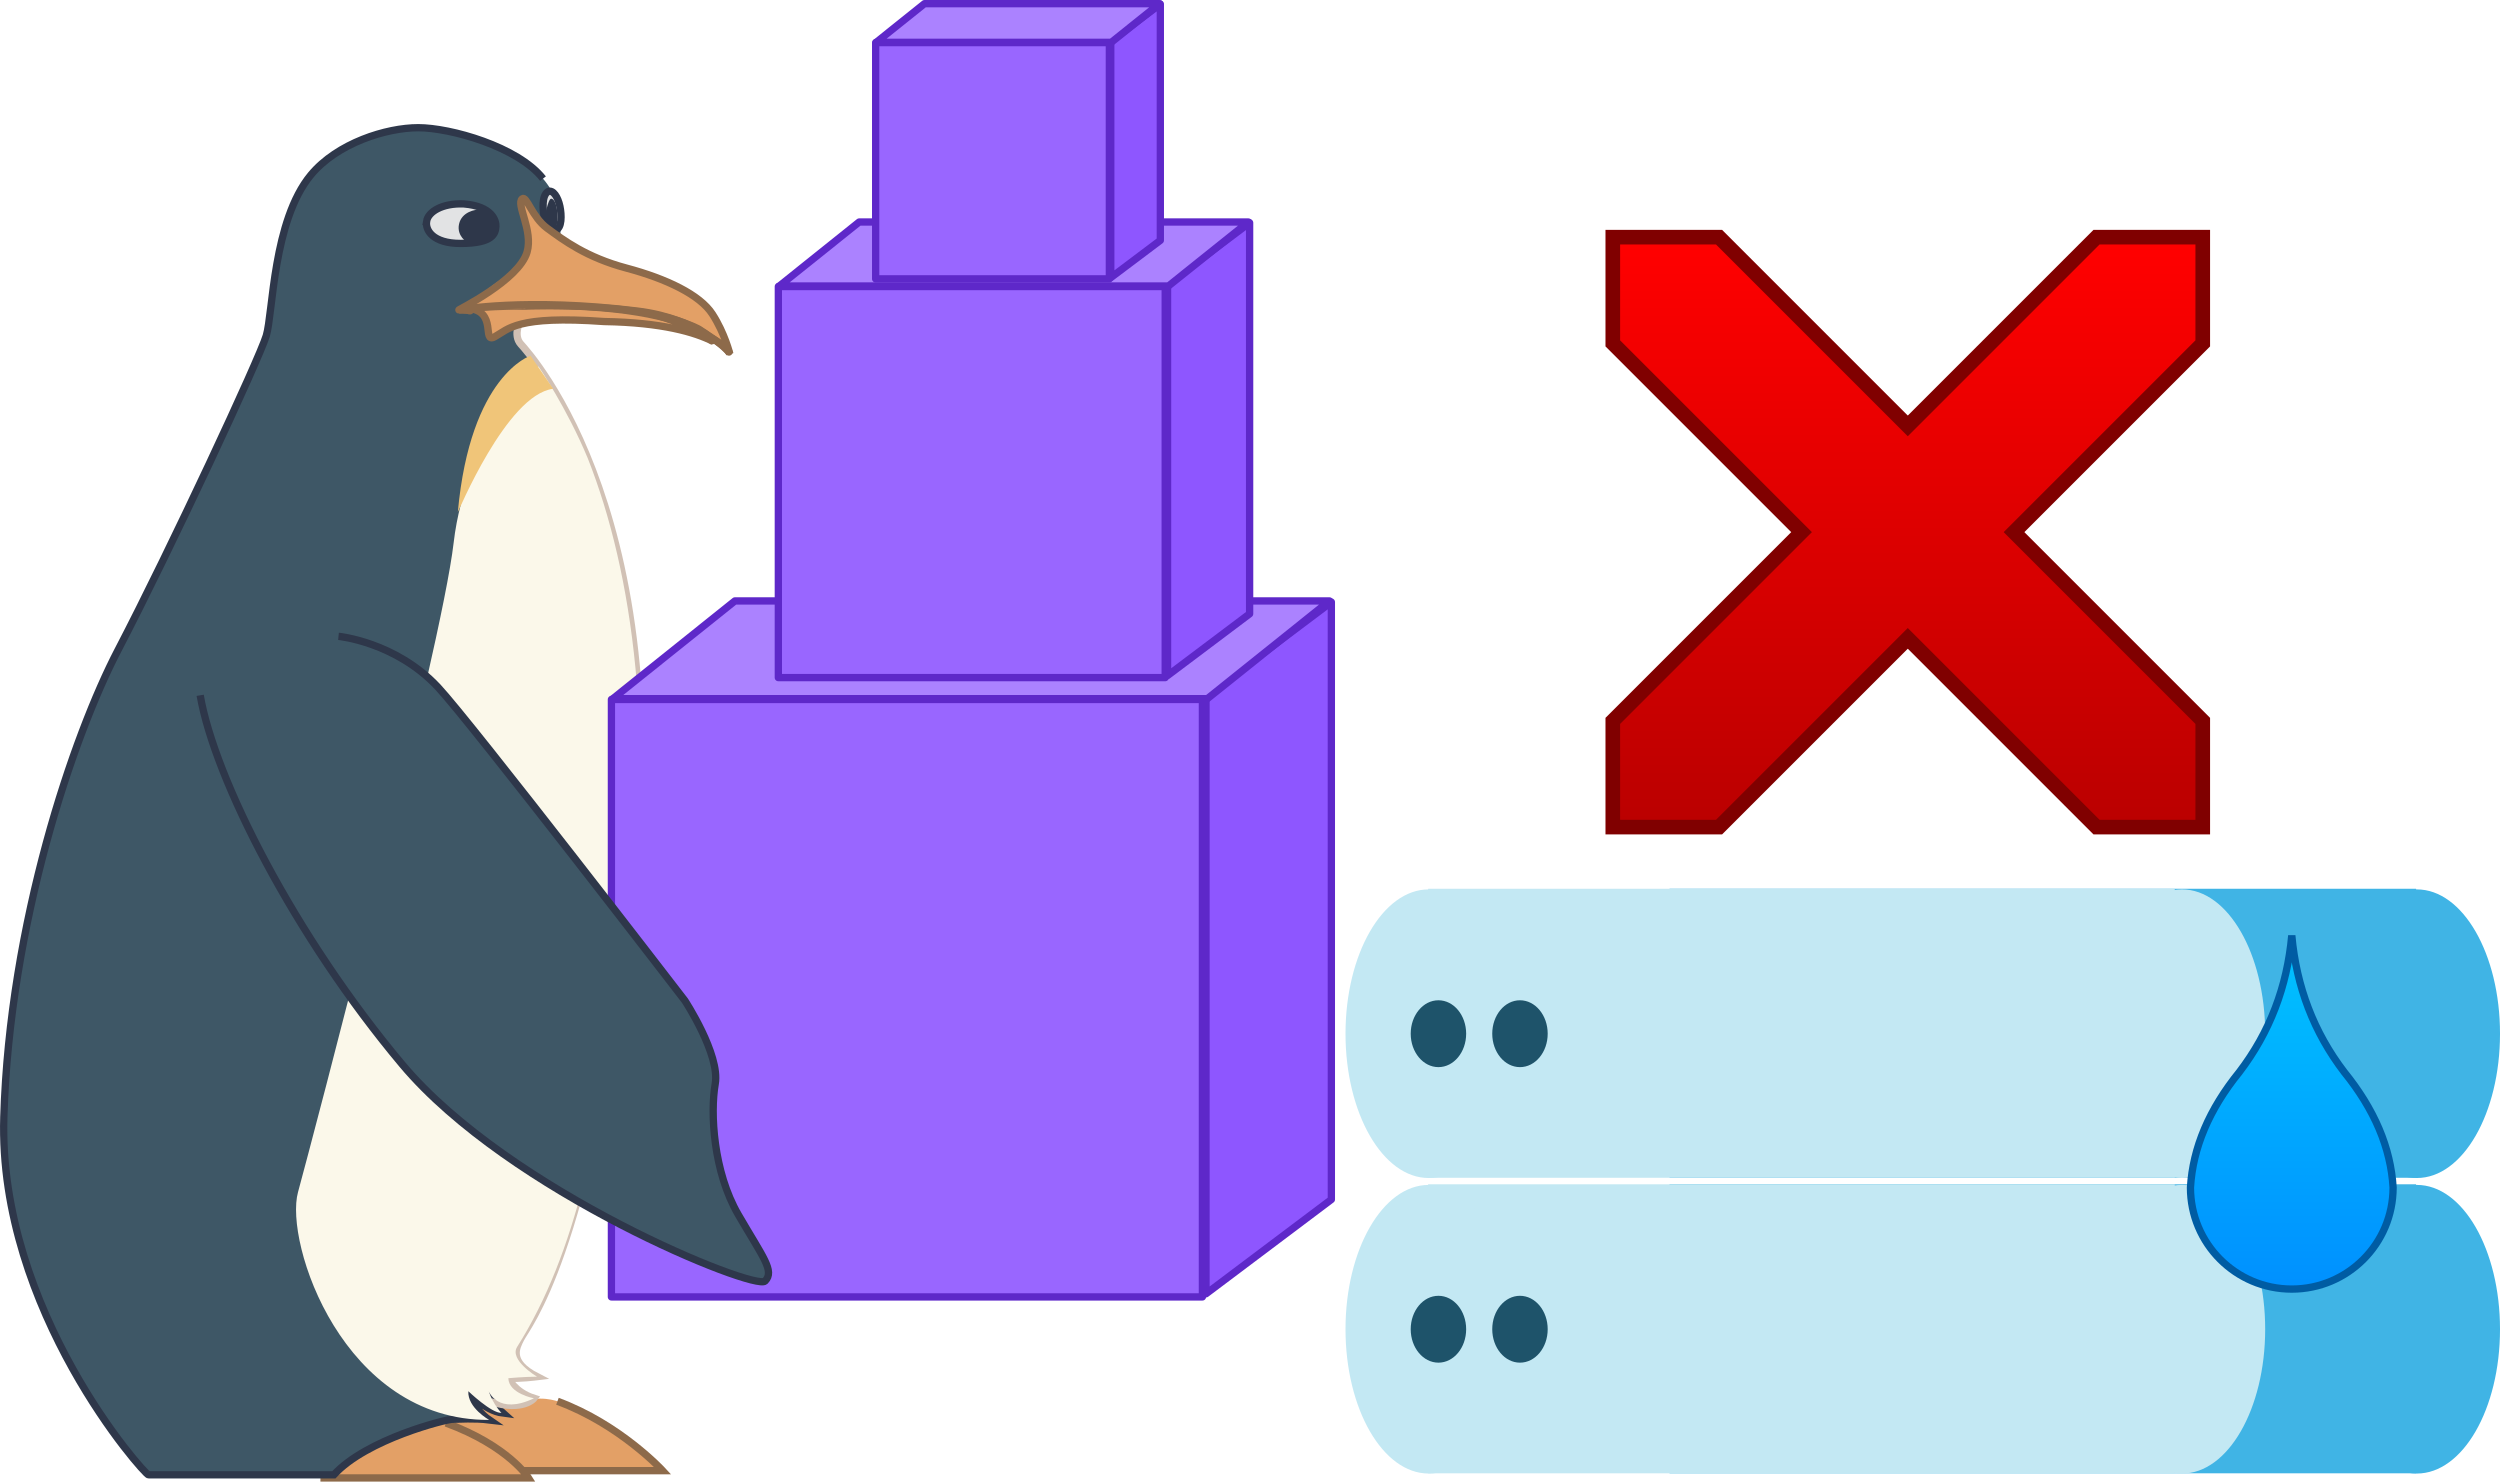
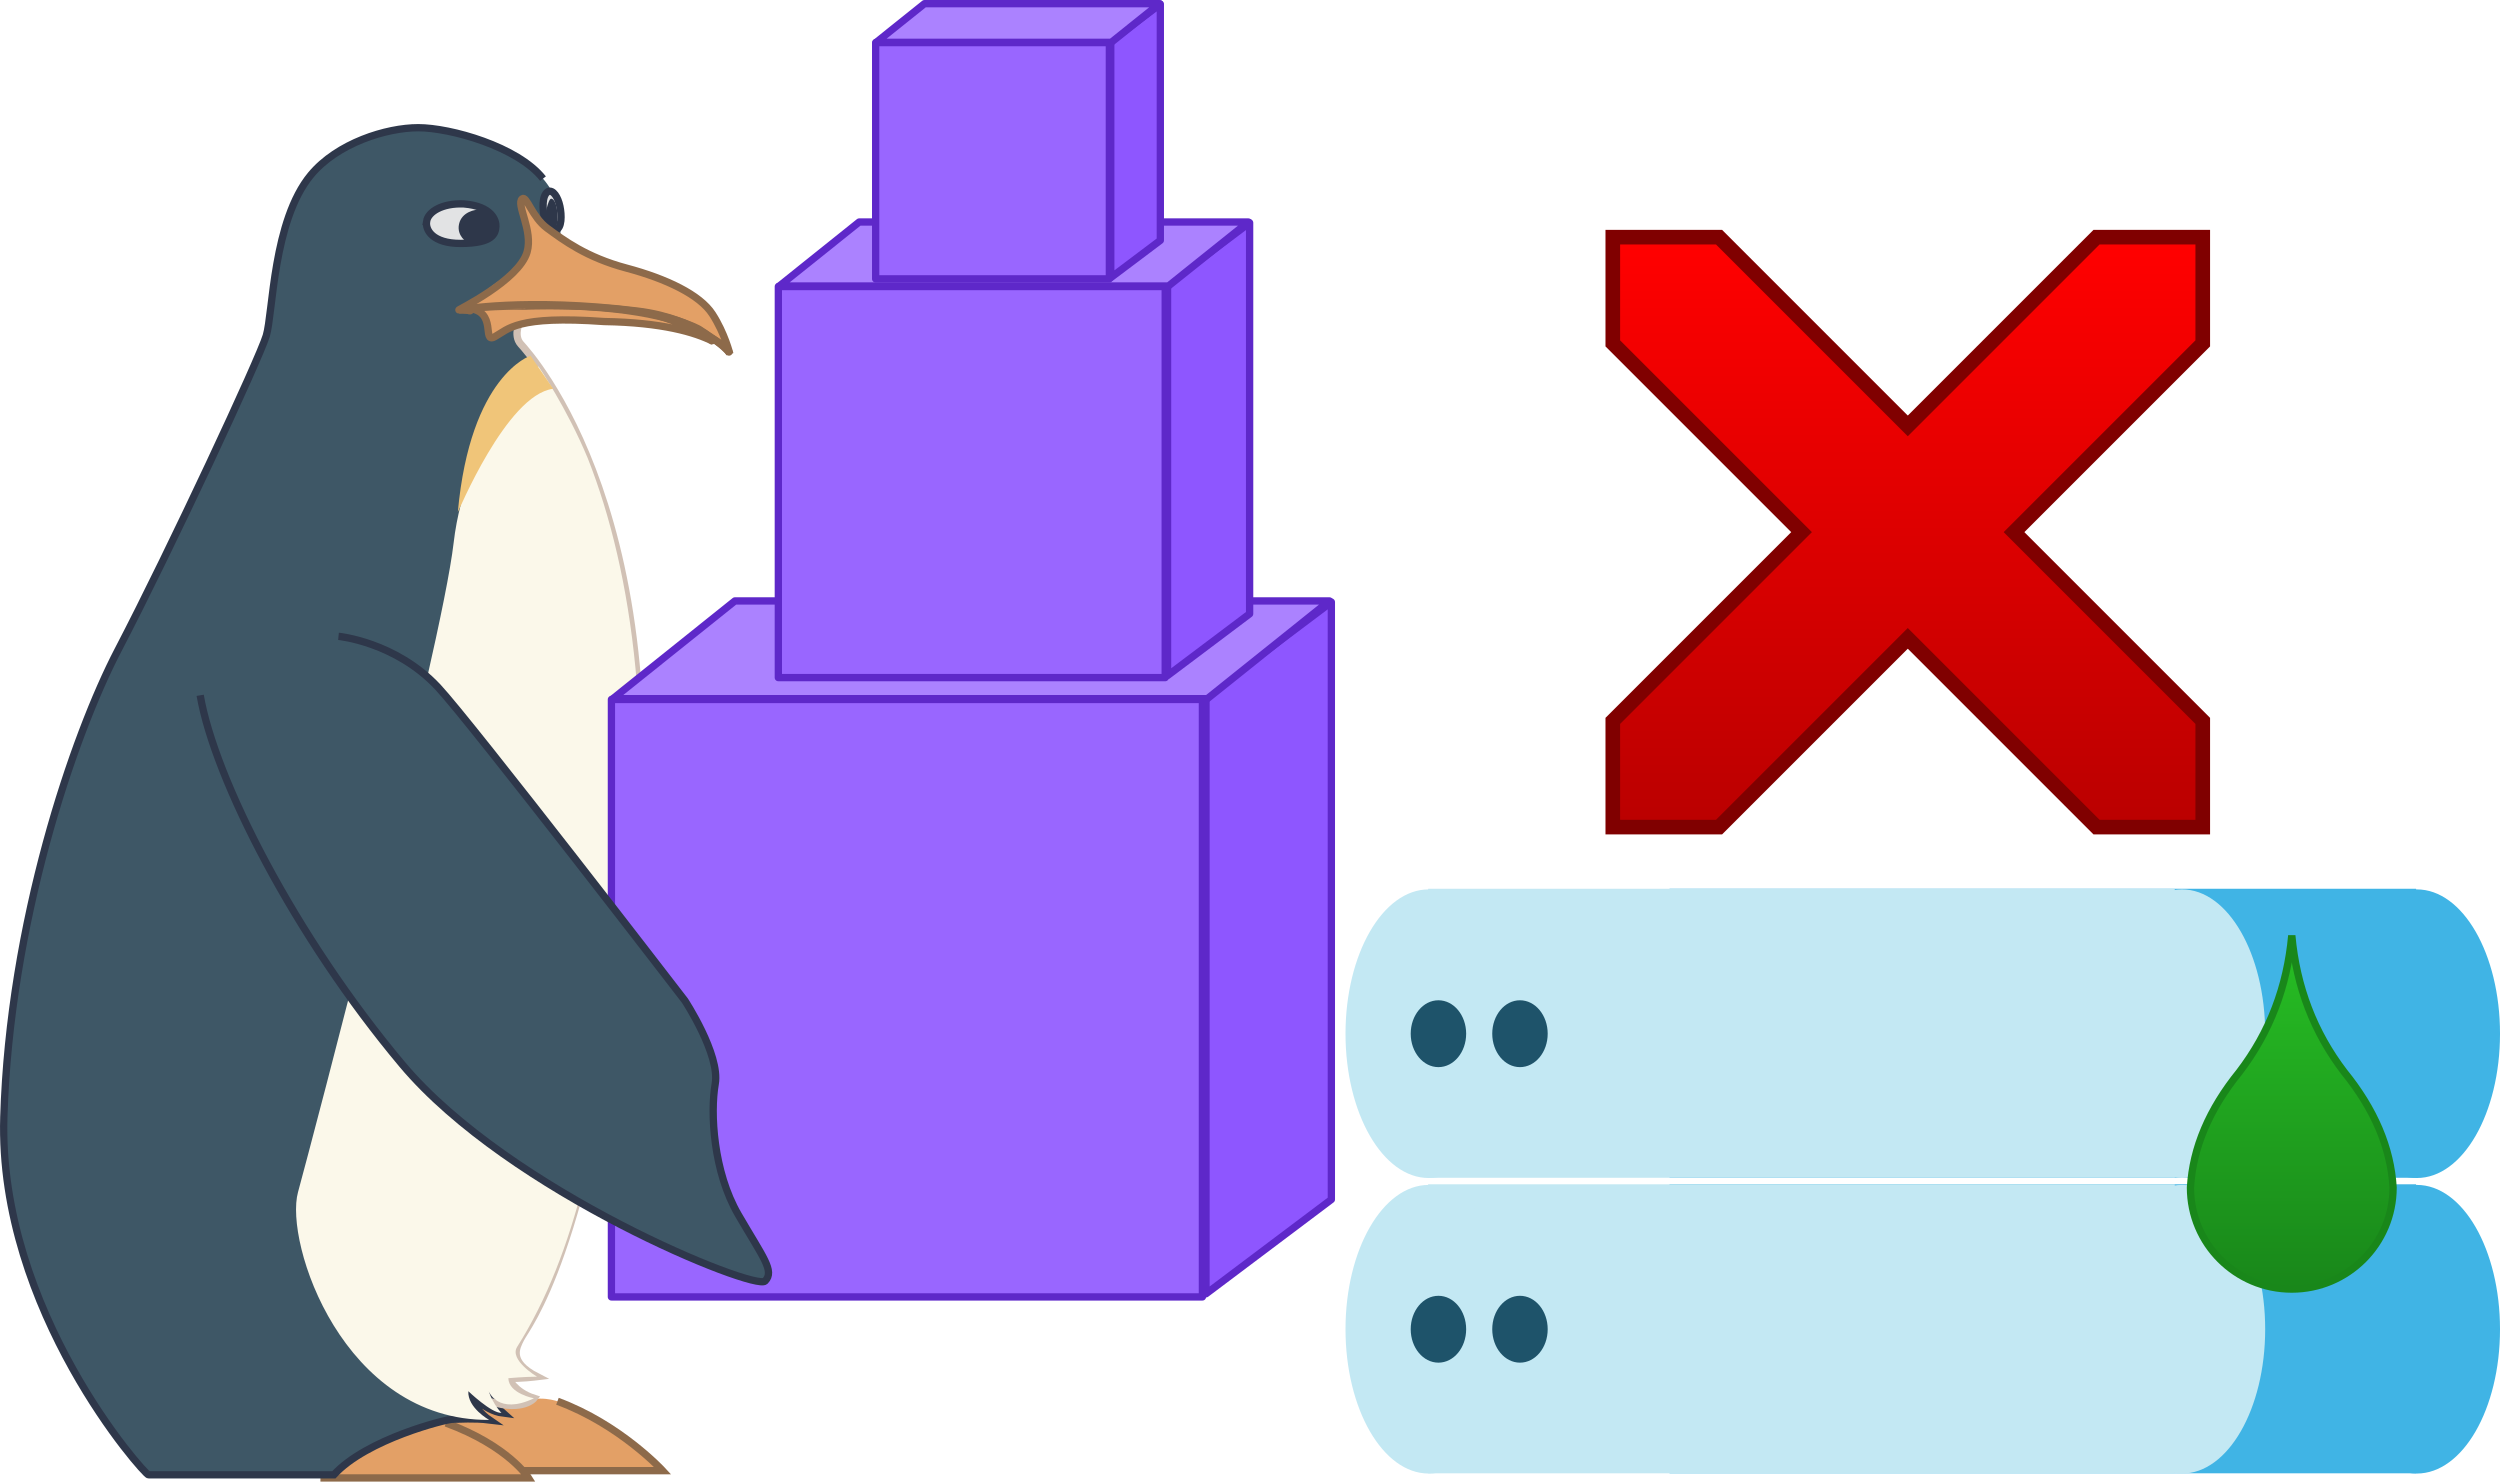
<svg xmlns="http://www.w3.org/2000/svg" version="1.1" width="170.881" height="101.27" viewBox="0,0,170.881,101.27">
  <defs>
    <linearGradient x1="311.083" y1="193.307" x2="311.083" y2="217.477" gradientUnits="userSpaceOnUse" id="color-1">
-       <stop offset="0" stop-color="#00c3ff" />
-       <stop offset="1" stop-color="#0090ff" />
+       <stop offset="0" stop-color="#27bf24" />
+       <stop offset="1" stop-color="#19871a" />
    </linearGradient>
    <linearGradient x1="284.835" y1="146.075" x2="284.835" y2="185.4" gradientUnits="userSpaceOnUse" id="color-2">
      <stop offset="0" stop-color="#ff0000" />
      <stop offset="1" stop-color="#bb0000" />
    </linearGradient>
    <linearGradient x1="284.835" y1="146.075" x2="284.835" y2="185.4" gradientUnits="userSpaceOnUse" id="color-3">
      <stop offset="0" stop-color="#ff0000" />
      <stop offset="1" stop-color="#bb0000" />
    </linearGradient>
  </defs>
  <g transform="translate(-154.4344,-129.3649)">
    <g stroke-miterlimit="10">
      <g fill-rule="nonzero" stroke="none" stroke-width="0" stroke-linecap="butt" stroke-linejoin="miter">
        <g>
          <path d="M268.547,230.069v-19.755h51.033v19.755z" fill="#40b4e5" />
          <path d="M252.051,230.069v-19.755h51.033v19.755z" fill="#c3e8f3" />
          <path d="M325.316,220.221c0,5.448 -2.545,9.864 -5.684,9.864c-3.139,0 -5.684,-4.416 -5.684,-9.864c0,-5.448 2.545,-9.864 5.684,-9.864c3.139,0 5.684,4.416 5.684,9.864z" fill="#40b4e5" />
          <path d="M257.771,220.221c0,5.448 -2.545,9.864 -5.684,9.864c-3.139,0 -5.684,-4.416 -5.684,-9.864c0,-5.448 2.545,-9.864 5.684,-9.864c3.139,0 5.684,4.416 5.684,9.864z" fill="#c3e8f3" />
          <path d="M309.265,220.221c0,5.448 -2.545,9.864 -5.684,9.864c-3.139,0 -5.684,-4.416 -5.684,-9.864c0,-5.448 2.545,-9.864 5.684,-9.864c3.139,0 5.684,4.416 5.684,9.864z" fill="#c3e8f3" />
        </g>
        <path d="M254.65,220.221c0,1.262 -0.848,2.285 -1.895,2.285c-1.046,0 -1.895,-1.023 -1.895,-2.285c0,-1.262 0.848,-2.285 1.895,-2.285c1.046,0 1.895,1.023 1.895,2.285z" fill="#1e536a" />
        <path d="M260.223,220.221c0,1.262 -0.848,2.285 -1.895,2.285c-1.046,0 -1.895,-1.023 -1.895,-2.285c0,-1.262 0.848,-2.285 1.895,-2.285c1.046,0 1.895,1.023 1.895,2.285z" fill="#1e536a" />
      </g>
      <g fill-rule="nonzero" stroke="none" stroke-width="0" stroke-linecap="butt" stroke-linejoin="miter">
        <g>
          <path d="M268.547,209.869v-19.755h51.033v19.755z" fill="#40b4e5" />
          <path d="M252.051,209.869v-19.755h51.033v19.755z" fill="#c3e8f3" />
          <path d="M325.316,200.021c0,5.448 -2.545,9.864 -5.684,9.864c-3.139,0 -5.684,-4.416 -5.684,-9.864c0,-5.448 2.545,-9.864 5.684,-9.864c3.139,0 5.684,4.416 5.684,9.864z" fill="#40b4e5" />
          <path d="M257.771,200.021c0,5.448 -2.545,9.864 -5.684,9.864c-3.139,0 -5.684,-4.416 -5.684,-9.864c0,-5.448 2.545,-9.864 5.684,-9.864c3.139,0 5.684,4.416 5.684,9.864z" fill="#c3e8f3" />
          <path d="M309.265,200.021c0,5.448 -2.545,9.864 -5.684,9.864c-3.139,0 -5.684,-4.416 -5.684,-9.864c0,-5.448 2.545,-9.864 5.684,-9.864c3.139,0 5.684,4.416 5.684,9.864z" fill="#c3e8f3" />
        </g>
        <path d="M254.65,200.021c0,1.262 -0.848,2.285 -1.895,2.285c-1.046,0 -1.895,-1.023 -1.895,-2.285c0,-1.262 0.848,-2.285 1.895,-2.285c1.046,0 1.895,1.023 1.895,2.285z" fill="#1e536a" />
        <path d="M260.223,200.021c0,1.262 -0.848,2.285 -1.895,2.285c-1.046,0 -1.895,-1.023 -1.895,-2.285c0,-1.262 0.848,-2.285 1.895,-2.285c1.046,0 1.895,1.023 1.895,2.285z" fill="#1e536a" />
      </g>
      <g stroke-width="0.5" stroke-linecap="butt" stroke-linejoin="miter">
        <path d="M179.64,229.819c3.93,-6.624 9.541,-4.651 9.541,-4.651c5.87,1.571 9.56,4.651 9.56,4.651h-19.1" fill="#e3a066" fill-rule="nonzero" stroke="none" />
        <path d="M188.84,225.075c5.87,1.571 9.901,4.744 9.901,4.744h-19.459" fill="none" fill-rule="evenodd" stroke="#8d6a4a" />
      </g>
      <g stroke-width="0.5" stroke-linecap="butt" stroke-linejoin="miter">
        <path d="M185.766,229.89c2.938,-6.624 7.02,-4.651 7.02,-4.651c4.276,1.571 6.943,4.651 6.943,4.651h-13.962" fill="#e3a066" fill-rule="nonzero" stroke="none" />
        <path d="M192.537,225.145c4.276,1.571 7.191,4.744 7.191,4.744h-14.225" fill="none" fill-rule="evenodd" stroke="#8d6a4a" />
      </g>
      <g stroke-width="0.5" stroke-linecap="butt" stroke-linejoin="miter">
        <path d="M184.786,172.549c0,0 2.949,-0.03 5.577,2.883c2.04,2.262 15.79,20.476 15.79,20.476c0,0 2.361,3.584 2.403,5.695c0.043,2.111 0.81,6.259 2.518,9.125c1.708,2.867 2.441,3.734 2.051,4.525c-0.39,0.791 -13.924,-4.46 -20.692,-12.76c-6.768,-8.3 -12.479,-18.912 -14.074,-24.75" fill="#3e5766" fill-rule="nonzero" stroke="none" />
        <path d="M184.786,172.549c0,0 2.949,-0.03 5.577,2.883c2.04,2.262 15.79,20.476 15.79,20.476c0,0 2.361,3.584 2.403,5.695c0.043,2.111 0.81,6.259 2.518,9.125c1.708,2.867 2.441,3.734 2.051,4.525c-0.39,0.791 -13.924,-4.46 -20.692,-12.76c-6.768,-8.3 -12.479,-18.912 -14.074,-24.75" fill="none" fill-rule="evenodd" stroke="#2e374a" />
      </g>
      <g stroke-width="0.5" stroke-linecap="butt" stroke-linejoin="miter">
        <path d="M176.6,230.385c3.221,-3.164 8.319,-3.754 8.319,-3.754c4.276,1.571 5.643,3.754 5.643,3.754h-13.962" fill="#e3a066" fill-rule="nonzero" stroke="none" />
        <path d="M184.918,226.631c4.276,1.571 5.643,3.754 5.643,3.754h-14.225" fill="none" fill-rule="evenodd" stroke="#8d6a4a" />
      </g>
      <path d="M191.548,141.574c0.22,0.259 0.405,0.521 0.559,0.786c0.066,0.298 0.196,0.57 0.376,0.802c1.231,3.416 -1.973,6.892 -1.973,6.892c0,0 -1.572,2.816 0.187,3.625c-0.725,13.473 -2.933,41.428 -2.959,41.898c-0.038,0.675 -0.057,28.183 0.06,28.711c0.195,0.874 1.02,1.667 1.02,1.667c-1.354,-0.169 -2.371,-1.498 -2.371,-1.498c0.27,1.181 1.423,1.962 1.423,1.962c-1.021,-0.124 -2.054,-0.046 -2.516,-0.043c-0.42,0.002 -5.865,1.35 -8.099,3.797h-12.672c-0.252,0 -10.285,-11.222 -9.884,-24.47c0.401,-13.248 4.733,-26.011 7.818,-31.929c3.582,-6.873 9.657,-19.915 10.121,-21.465c0.464,-1.55 0.451,-7.855 3.049,-10.988c1.805,-2.177 5.158,-3.227 7.341,-3.227c2.182,0 6.719,1.354 8.523,3.481z" fill="#3e5766" fill-rule="nonzero" stroke="none" stroke-width="0.5" stroke-linecap="butt" stroke-linejoin="miter" />
      <path d="M187.798,224.288c0.139,0.888 1.019,1.667 1.019,1.667c-1.354,-0.169 -2.371,-1.498 -2.371,-1.498c0.27,1.181 1.423,1.962 1.423,1.962c-1.021,-0.124 -2.054,-0.046 -2.515,-0.043c-0.42,0.002 -5.866,1.35 -8.1,3.797h-12.672c-0.252,0 -10.286,-11.222 -9.885,-24.47c0.402,-13.248 4.733,-26.011 7.818,-31.929c3.583,-6.873 9.657,-19.915 10.121,-21.465c0.464,-1.55 0.451,-7.855 3.049,-10.988c1.805,-2.177 5.159,-3.227 7.341,-3.227c2.182,0 6.8,1.287 8.524,3.481" fill="none" fill-rule="evenodd" stroke="#2e374a" stroke-width="0.5" stroke-linecap="butt" stroke-linejoin="miter" />
      <g stroke-width="0.5" stroke-linecap="butt" stroke-linejoin="miter">
        <path d="M189.991,151.278c0,0 -0.508,0.993 0.037,1.603c0.678,0.759 11.03,12.037 7.441,39.743c-2.941,22.698 -6.962,27.307 -7.438,28.24c-0.317,0.621 -0.861,1.588 1.107,2.6c0,0 -1.258,0.156 -1.959,0.103c0,0 0.422,0.951 1.751,1.374c0,0 -0.722,0.914 -2.95,0.239" fill="none" fill-rule="evenodd" stroke="#d1c1b5" />
        <g fill-rule="nonzero" stroke="none">
          <path d="M191.241,154.411c0,0 1.951,2.863 3.367,6.275c3.091,7.805 4.712,19.386 2.687,33.247c-1.868,12.784 -3.416,20.988 -7.513,27.495c-0.562,0.892 1.357,2.037 1.357,2.037c-0.839,0 -1.959,0.103 -1.959,0.103c0.025,1.055 1.751,1.374 1.751,1.374c-2.479,1.182 -3.099,-0.494 -3.099,-0.494c0.344,0.981 0.878,1.489 0.878,1.489c-0.674,0.042 -2.264,-1.48 -2.264,-1.48c-0.063,1.139 1.423,1.962 1.423,1.962c-9.98,0.065 -14.013,-12.109 -13.065,-15.568c0.948,-3.459 9.776,-36.959 10.638,-44.384c0.861,-7.426 5.801,-12.056 5.801,-12.056" fill="#fbf8ea" />
          <path d="M185.728,164.363c0.857,-9.372 4.968,-10.684 4.968,-10.684l1.547,2.259c-3.2,0.412 -6.526,8.538 -6.515,8.425" fill="#f0c579" />
        </g>
      </g>
      <path d="M192.7,143.431c0.121,0.576 0.151,1.506 -0.311,1.624c-0.541,0.139 -0.693,-0.525 -0.779,-0.99c-0.071,-0.384 -0.171,-1.372 0.275,-1.647c0.345,-0.153 0.68,0.372 0.815,1.013" fill="#e2e3e4" fill-rule="nonzero" stroke="none" stroke-width="1" stroke-linecap="butt" stroke-linejoin="miter" />
      <path d="M192.353,145.25c-0.037,0.062 -0.265,-0.022 -0.265,-0.022c0,0 -0.284,-0.243 -0.346,-0.824c-0.062,-0.581 0.159,-1.128 0.159,-1.128c0,0 0.082,-0.288 0.187,-0.325c0.105,-0.037 0.386,0.133 0.44,0.983c0.055,0.852 -0.175,1.317 -0.175,1.317" fill="#2e374a" fill-rule="nonzero" stroke="none" stroke-width="1" stroke-linecap="butt" stroke-linejoin="miter" />
      <path d="M192.396,145.097c-0.541,0.139 -0.693,-0.525 -0.779,-0.99c-0.071,-0.384 -0.171,-1.372 0.275,-1.647c0.345,-0.153 0.68,0.372 0.815,1.013c0.121,0.576 0.151,1.506 -0.311,1.624z" fill="none" fill-rule="evenodd" stroke="#2e374a" stroke-width="0.5" stroke-linecap="butt" stroke-linejoin="miter" />
      <path d="M183.594,144.455c0.102,-0.66 1.077,-1.257 2.544,-1.194c1.947,0.157 2.215,1.147 2.194,1.539c-0.026,0.476 -0.181,1.163 -2.415,1.163c-1.909,0 -2.414,-0.915 -2.322,-1.508" fill="#e2e3e4" fill-rule="nonzero" stroke="none" stroke-width="1" stroke-linecap="butt" stroke-linejoin="miter" />
      <path d="M186.378,145.941c0,0 -0.75,-0.436 -0.566,-1.266c0.185,-0.827 1.108,-1.01 1.453,-0.98c0.344,0.029 0.612,0.303 0.612,0.303c0,0 0.722,0.517 0.515,1.084c-0.207,0.568 -1.143,0.82 -1.143,0.82c0,0 -0.75,0.096 -0.871,0.038" fill="#2e374a" fill-rule="nonzero" stroke="none" stroke-width="1" stroke-linecap="butt" stroke-linejoin="miter" />
      <path d="M183.592,144.497c0.102,-0.66 1.077,-1.257 2.544,-1.194c1.947,0.157 2.215,1.147 2.194,1.539c-0.026,0.476 -0.181,1.163 -2.415,1.163c-1.909,0 -2.414,-0.915 -2.322,-1.508z" fill="none" fill-rule="evenodd" stroke="#2e374a" stroke-width="0.5" stroke-linecap="butt" stroke-linejoin="miter" />
      <g stroke-linejoin="miter">
        <path d="M187.533,150.488c0,0 -0.519,-0.619 -0.075,-1.083c0.584,-0.61 3.276,-2.261 3.276,-2.261c0,0 2.382,0.186 3.629,0.46c1.236,0.271 3.822,1.176 3.822,1.176l4.312,3.448c0,0 -3.513,-1.11 -6.154,-1.418c-2.301,-0.268 -8.811,-0.323 -8.811,-0.323z" fill="#d2945d" fill-rule="nonzero" stroke="none" stroke-width="NaN" stroke-linecap="butt" />
        <path d="M193.949,147.827c0,0 2.908,-0.041 4.825,1.311c1.51,1.065 4.333,3.517 4.333,3.517" fill="none" fill-rule="nonzero" stroke="#8d6a4a" stroke-width="0.5" stroke-linecap="round" />
        <g stroke-width="0.5" stroke-linecap="butt">
          <path d="M188.242,152.386c-0.901,0.496 0.246,-1.798 -1.838,-1.943c1.455,-0.104 2.903,-0.153 4.341,-0.286c0.149,-0.014 0.339,-0.05 0.547,-0.095c0.086,-0.003 0.171,-0.013 0.254,-0.03c0.358,-0.032 0.723,-0.093 1.107,-0.052c0.31,0.033 3.212,0.292 4.121,0.464c1.878,0.356 4.182,0.659 5.855,1.859c0.177,0.127 0.363,0.258 0.547,0.398c-1.247,-0.635 -3.488,-1.293 -7.448,-1.359c-5.994,-0.43 -6.54,0.522 -7.486,1.043z" fill="#e3a066" fill-rule="nonzero" stroke="none" />
          <path d="M188.799,150.341c0.153,-0.022 0.329,-0.047 0.524,-0.076c0.475,-0.031 0.949,-0.065 1.423,-0.109c0.05,-0.005 0.105,-0.012 0.164,-0.021c1.282,-0.024 2.881,-0.007 4.528,0.126c0.55,0.063 1.046,0.127 1.338,0.182c1.878,0.356 4.182,0.659 5.855,1.859c0.094,0.068 0.191,0.137 0.289,0.208c-0.285,-0.135 -0.605,-0.275 -0.948,-0.448c-0.36,-0.16 -0.757,-0.312 -1.184,-0.455c-0.429,-0.135 -0.884,-0.264 -1.36,-0.375c-0.953,-0.222 -1.983,-0.385 -3.017,-0.499c-2.07,-0.23 -4.154,-0.251 -5.713,-0.215c-0.389,0.026 -0.747,0.011 -1.065,-0.008c-0.318,-0.01 -0.595,-0.018 -0.824,-0.025c-0.229,-0.005 -0.408,-0.008 -0.531,-0.011c-0.121,-0.002 -0.188,0.003 -0.188,0.003z" fill="#8d6a4a" fill-rule="nonzero" stroke="none" />
          <path d="M196.913,150.456c3.553,0.293 6.263,2.246 6.263,2.246c-1.247,-0.635 -3.488,-1.293 -7.448,-1.359c-5.994,-0.43 -6.54,0.522 -7.486,1.043c-0.901,0.496 0.246,-1.798 -1.838,-1.943c0,0 4.934,-0.447 10.509,0.013z" fill="none" fill-rule="evenodd" stroke="#8d6a4a" />
        </g>
      </g>
      <g fill-rule="nonzero" stroke="#5e28c9" stroke-width="0.5" stroke-linecap="round" stroke-linejoin="round">
        <path d="M196.226,218.012v-40.838h40.396v40.838z" fill="#9966ff" />
        <path d="M236.867,217.799v-40.838l8.569,-6.445v40.838z" fill="#8e56ff" />
        <path d="M196.328,177.118l8.34,-6.679h40.636l-8.34,6.679z" fill="#ab82ff" />
      </g>
      <g fill-rule="nonzero" stroke="#5e28c9" stroke-width="0.5" stroke-linecap="round" stroke-linejoin="round">
        <path d="M207.636,175.681v-26.732h26.443v26.732z" fill="#9966ff" />
        <path d="M234.24,175.541v-26.732l5.609,-4.219v26.732z" fill="#8e56ff" />
        <path d="M207.703,148.912l5.459,-4.372h26.6l-5.459,4.372z" fill="#ab82ff" />
      </g>
      <g fill-rule="nonzero" stroke="#5e28c9" stroke-width="0.5" stroke-linecap="round" stroke-linejoin="round">
        <path d="M214.288,148.427v-16.149h15.974v16.149z" fill="#9966ff" />
        <path d="M230.358,148.343v-16.149l3.388,-2.549v16.149z" fill="#8e56ff" />
        <path d="M214.328,132.256l3.298,-2.641h16.069l-3.298,2.641z" fill="#ab82ff" />
      </g>
      <g stroke-width="0.5" stroke-linejoin="miter">
        <path d="M188.447,148.917c0.726,-0.616 2.013,-2.317 2.013,-2.317c0.432,-1.475 -0.775,-3.281 -0.331,-3.646c0.296,-0.244 0.671,1.257 1.712,2.016c1.114,0.813 2.671,1.989 5.407,2.718c2.736,0.729 5.027,1.824 5.881,3.148c0.854,1.325 1.191,2.722 1.191,2.722c0,0 -0.214,-0.527 -1.244,-1.082c-0.417,-0.353 -0.974,-0.62 -1.578,-0.827c-0.606,-0.399 -1.635,-0.557 -2.189,-0.722c-2.114,-0.629 -4.386,-0.553 -6.589,-0.759c-0.133,-0.012 -0.27,-0.003 -0.407,0.015c-0.226,-0.022 -0.456,0.035 -0.684,0.109c-0.111,0.011 -0.221,0.015 -0.329,0.004l-0.007,-0.007c-0.084,0.012 -0.187,0.029 -0.303,0.054c-0.275,-0.018 -0.544,0.031 -0.793,0.135c-1.39,-0.117 -2.343,-0.105 -3.623,0.128c-0.204,-0.053 -0.457,-0.076 -0.77,-0.058c0,0 1.829,-0.94 2.645,-1.632z" fill="#e3a066" fill-rule="nonzero" stroke="none" stroke-linecap="butt" />
        <path d="M202.883,152.327c-0.389,-0.28 -0.87,-0.501 -1.386,-0.677c-0.606,-0.399 -1.635,-0.557 -2.189,-0.722c-2.114,-0.629 -4.386,-0.553 -6.589,-0.759c-0.133,-0.012 -0.27,-0.003 -0.407,0.015c-0.226,-0.022 -0.456,0.035 -0.684,0.109c-0.111,0.011 -0.221,0.015 -0.329,0.004l-0.007,-0.007c-0.084,0.012 -0.187,0.029 -0.303,0.054c-0.275,-0.018 -0.544,0.031 -0.793,0.135c-0.659,-0.056 -1.22,-0.082 -1.764,-0.07l0.115,-0.025c0.23,-0.038 0.509,-0.085 0.829,-0.139c0.16,-0.024 0.331,-0.05 0.511,-0.077c0.18,-0.024 0.369,-0.017 0.566,-0.032c1.577,-0.075 3.682,-0.106 5.769,0.072c1.044,0.088 2.082,0.227 3.043,0.427c0.481,0.1 0.941,0.22 1.374,0.346c0.431,0.135 0.834,0.281 1.199,0.435c0.178,0.09 0.359,0.149 0.515,0.245c0.152,0.102 0.297,0.199 0.432,0.29c0.261,0.203 0.485,0.378 0.65,0.551c0.176,0.157 0.287,0.313 0.368,0.411c0.08,0.1 0.122,0.152 0.122,0.152c0,0 -0.051,-0.043 -0.147,-0.123c-0.095,-0.08 -0.23,-0.202 -0.423,-0.325c-0.13,-0.098 -0.291,-0.192 -0.473,-0.292z" fill="#8d6a4a" fill-rule="nonzero" stroke="none" stroke-linecap="butt" />
        <path d="M186.572,150.607c-0.204,-0.053 -0.457,-0.076 -0.77,-0.058c-0.089,0.005 4.093,-2.019 4.658,-3.949c0.432,-1.475 -0.775,-3.281 -0.331,-3.646c0.296,-0.244 0.671,1.257 1.712,2.016c1.114,0.813 2.671,1.989 5.407,2.718c2.736,0.729 5.027,1.824 5.881,3.148c0.854,1.325 1.191,2.722 1.191,2.722c0,0 -0.214,-0.527 -1.244,-1.082" fill="none" fill-rule="evenodd" stroke="#8d6a4a" stroke-linecap="butt" />
        <path d="M186.572,150.607c-0.204,-0.053 -0.457,-0.076 -0.77,-0.058c0,0 4.523,-0.868 12.228,0.08c4.244,0.522 6.232,2.799 6.232,2.799" fill="none" fill-rule="nonzero" stroke="#8d6a4a" stroke-linecap="round" />
      </g>
      <g stroke-width="0.5" stroke-linecap="butt" stroke-linejoin="miter">
        <path d="M177.571,172.86c0,0 3.889,0.369 6.792,3.469c2.255,2.407 16.882,21.426 16.882,21.426c0,0 2.424,3.696 2.077,5.691c-0.347,1.995 -0.129,6.008 1.573,8.94c1.702,2.932 2.501,3.848 1.836,4.541c-0.665,0.693 -17.481,-6.08 -24.808,-14.814c-7.327,-8.734 -12.82,-19.506 -13.806,-25.223" fill="#3e5766" fill-rule="nonzero" stroke="none" />
        <path d="M177.571,172.86c0,0 3.889,0.369 6.792,3.469c2.255,2.407 16.882,21.426 16.882,21.426c0,0 2.424,3.696 2.077,5.691c-0.347,1.995 -0.129,6.008 1.573,8.94c1.702,2.932 2.501,3.848 1.836,4.541c-0.665,0.693 -17.481,-6.08 -24.808,-14.814c-7.327,-8.734 -12.82,-19.506 -13.806,-25.223" fill="none" fill-rule="evenodd" stroke="#2e374a" />
      </g>
-       <path d="M307.501,202.64c2.07,-2.712 3.264,-5.823 3.582,-9.333c0.318,3.51 1.512,6.621 3.582,9.333c2.07,2.553 3.184,5.185 3.343,7.897c0,3.833 -3.101,6.94 -6.925,6.94c-3.825,0 -6.925,-3.107 -6.925,-6.94c0.159,-2.712 1.274,-5.345 3.343,-7.897z" fill="url(#color-1)" fill-rule="nonzero" stroke="#005ca3" stroke-width="0.5" stroke-linecap="butt" stroke-linejoin="miter" />
+       <path d="M307.501,202.64c2.07,-2.712 3.264,-5.823 3.582,-9.333c0.318,3.51 1.512,6.621 3.582,9.333c2.07,2.553 3.184,5.185 3.343,7.897c0,3.833 -3.101,6.94 -6.925,6.94c-3.825,0 -6.925,-3.107 -6.925,-6.94c0.159,-2.712 1.274,-5.345 3.343,-7.897z" fill="url(#color-1)" fill-rule="nonzero" stroke="#19871a" stroke-width="0.5" stroke-linecap="butt" stroke-linejoin="miter" />
      <g fill="url(#color-2)" fill-rule="nonzero" stroke="#800000" stroke-width="2" stroke-linecap="butt" stroke-linejoin="miter">
        <path d="M265.173,146.075h6.554v0l32.771,32.771v0v6.554v0h-6.554v0l-32.771,-32.771z" />
        <path d="M304.498,152.629l-32.771,32.771v0h-6.554v0v-6.554v0l32.771,-32.771v0h6.554z" />
      </g>
      <g fill="url(#color-3)" fill-rule="nonzero" stroke="none" stroke-width="1" stroke-linecap="butt" stroke-linejoin="miter">
        <path d="M265.173,146.075h6.554v0l32.771,32.771v0v6.554v0h-6.554v0l-32.771,-32.771z" />
        <path d="M304.498,152.629l-32.771,32.771v0h-6.554v0v-6.554v0l32.771,-32.771v0h6.554z" />
      </g>
    </g>
  </g>
</svg>
